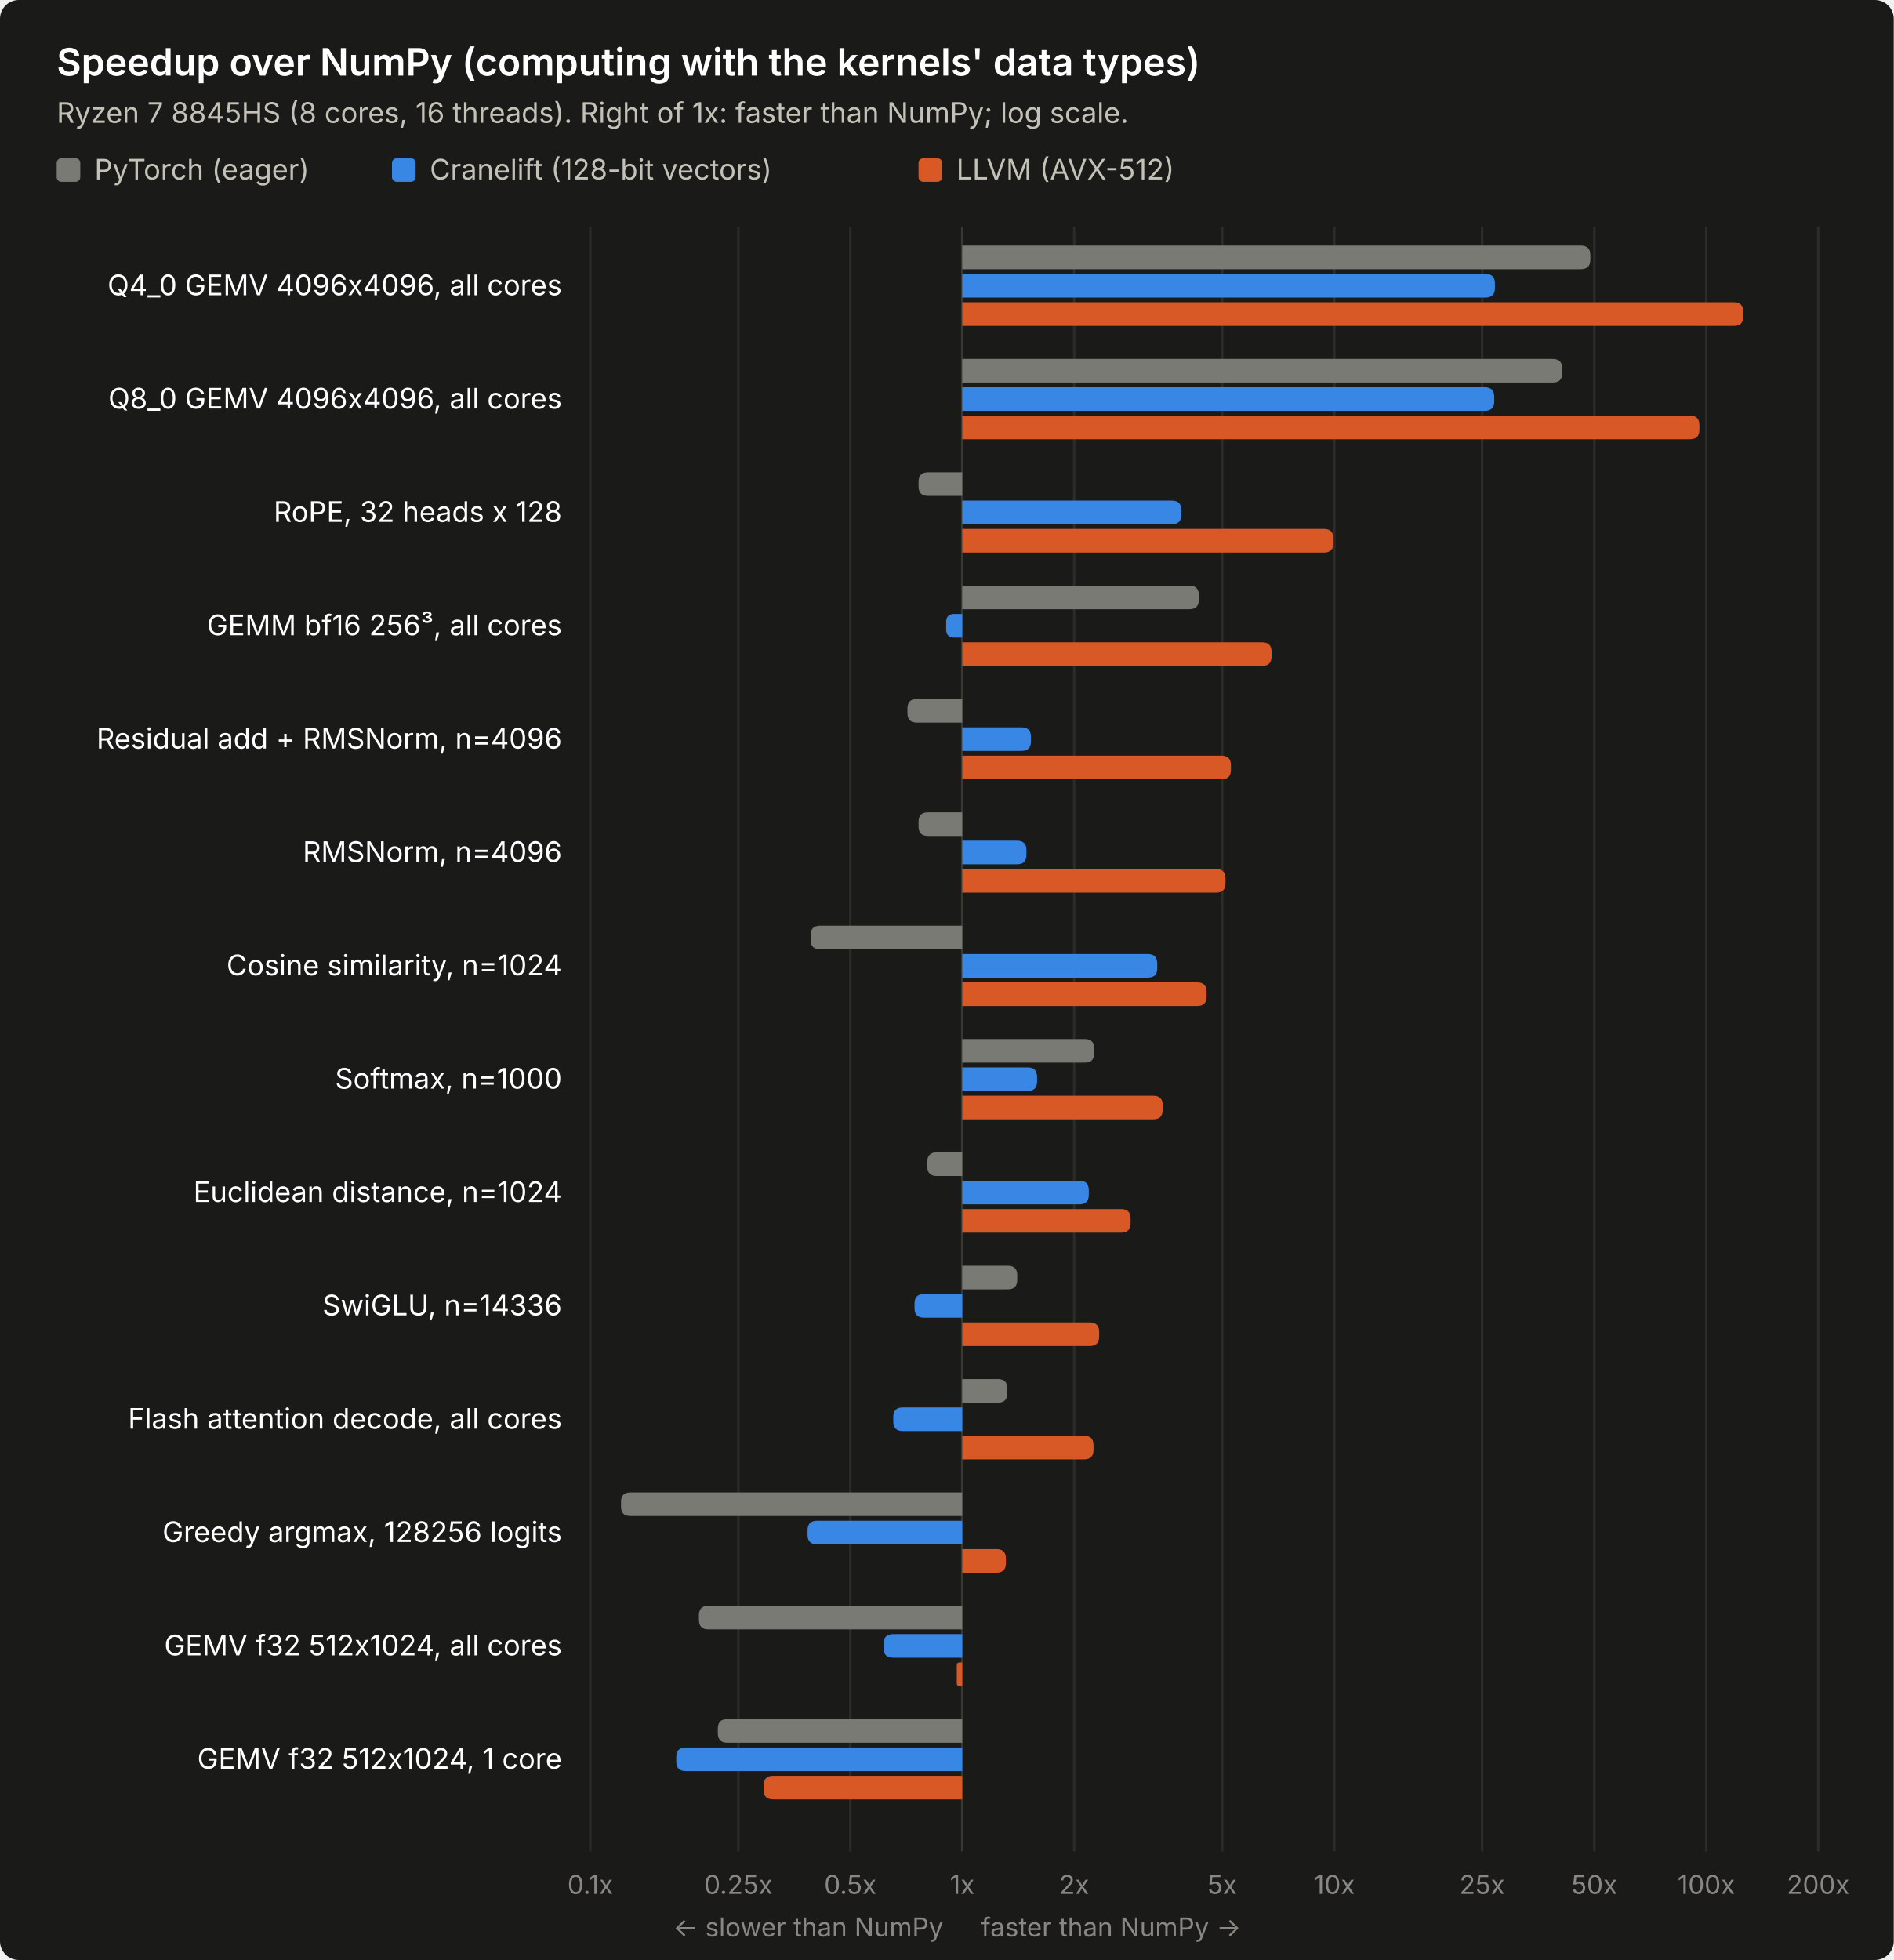
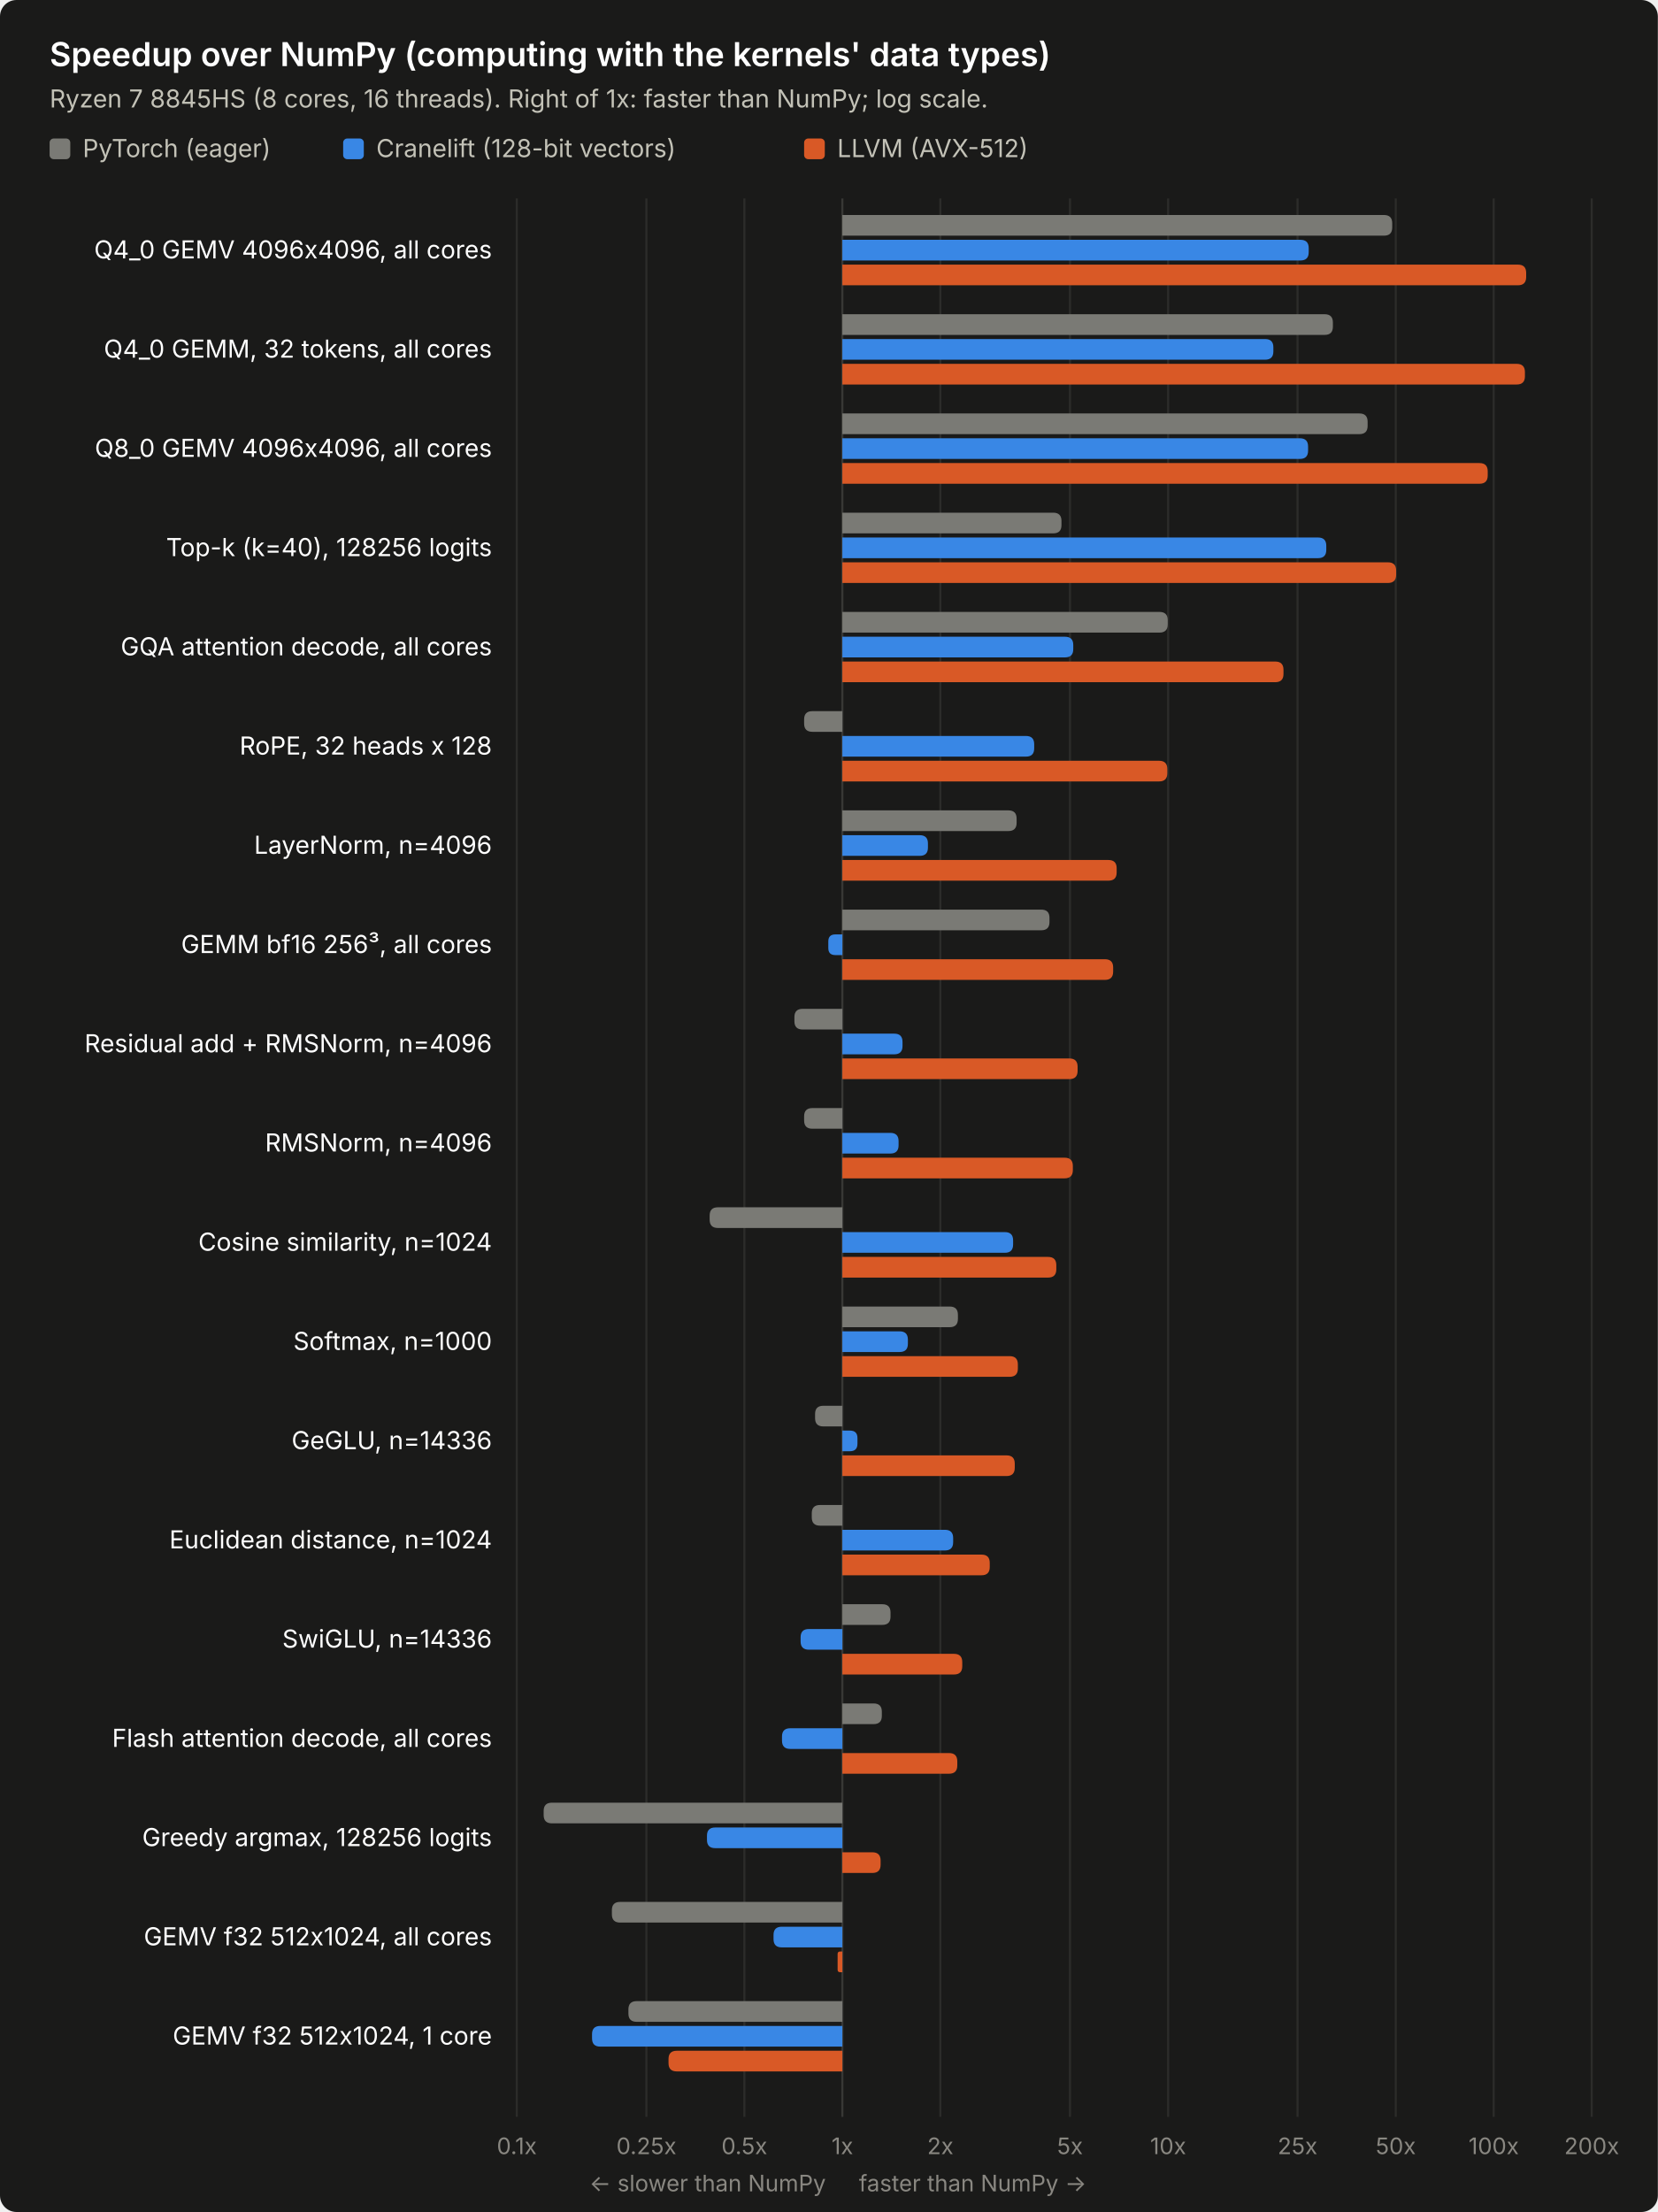
- <svg xmlns="http://www.w3.org/2000/svg" width="802" height="830" viewBox="0 0 802 830" font-family="system-ui, -apple-system, &quot;Segoe UI&quot;, sans-serif">
-   <rect width="802" height="830" rx="8" fill="#1a1a19" />
+ <svg xmlns="http://www.w3.org/2000/svg" width="802" height="1070" viewBox="0 0 802 1070" font-family="system-ui, -apple-system, &quot;Segoe UI&quot;, sans-serif">
+   <rect width="802" height="1070" rx="8" fill="#1a1a19" />
  <text x="24" y="32" font-size="16" font-weight="600" fill="#ffffff">Speedup over NumPy (computing with the kernels' data types)</text>
  <text x="24" y="52" font-size="12" fill="#c3c2b7">Ryzen 7 8845HS (8 cores, 16 threads). Right of 1x: faster than NumPy; log scale.</text>
  <rect x="24" y="67" width="10" height="10" rx="2" fill="#7a7a75" />
  <text x="40" y="76" font-size="12" fill="#c3c2b7">PyTorch (eager)</text>
  <rect x="166" y="67" width="10" height="10" rx="2" fill="#3987e5" />
  <text x="182" y="76" font-size="12" fill="#c3c2b7">Cranelift (128-bit vectors)</text>
  <rect x="389" y="67" width="10" height="10" rx="2" fill="#d95926" />
  <text x="405" y="76" font-size="12" fill="#c3c2b7">LLVM (AVX-512)</text>
-   <line x1="250.0" y1="96" x2="250.0" y2="784" stroke="#2c2c2a" stroke-width="1" />
-   <text x="250.0" y="802" font-size="11" text-anchor="middle" fill="#898781">0.1x</text>
-   <line x1="312.7" y1="96" x2="312.7" y2="784" stroke="#2c2c2a" stroke-width="1" />
-   <text x="312.7" y="802" font-size="11" text-anchor="middle" fill="#898781">0.25x</text>
-   <line x1="360.1" y1="96" x2="360.1" y2="784" stroke="#2c2c2a" stroke-width="1" />
-   <text x="360.1" y="802" font-size="11" text-anchor="middle" fill="#898781">0.5x</text>
-   <line x1="407.5" y1="96" x2="407.5" y2="784" stroke="#383835" stroke-width="1" />
-   <text x="407.5" y="802" font-size="11" text-anchor="middle" fill="#898781">1x</text>
-   <line x1="454.9" y1="96" x2="454.9" y2="784" stroke="#2c2c2a" stroke-width="1" />
-   <text x="454.9" y="802" font-size="11" text-anchor="middle" fill="#898781">2x</text>
-   <line x1="517.6" y1="96" x2="517.6" y2="784" stroke="#2c2c2a" stroke-width="1" />
-   <text x="517.6" y="802" font-size="11" text-anchor="middle" fill="#898781">5x</text>
-   <line x1="565.1" y1="96" x2="565.1" y2="784" stroke="#2c2c2a" stroke-width="1" />
-   <text x="565.1" y="802" font-size="11" text-anchor="middle" fill="#898781">10x</text>
-   <line x1="627.7" y1="96" x2="627.7" y2="784" stroke="#2c2c2a" stroke-width="1" />
-   <text x="627.7" y="802" font-size="11" text-anchor="middle" fill="#898781">25x</text>
-   <line x1="675.2" y1="96" x2="675.2" y2="784" stroke="#2c2c2a" stroke-width="1" />
-   <text x="675.2" y="802" font-size="11" text-anchor="middle" fill="#898781">50x</text>
-   <line x1="722.6" y1="96" x2="722.6" y2="784" stroke="#2c2c2a" stroke-width="1" />
-   <text x="722.6" y="802" font-size="11" text-anchor="middle" fill="#898781">100x</text>
-   <line x1="770.0" y1="96" x2="770.0" y2="784" stroke="#2c2c2a" stroke-width="1" />
-   <text x="770.0" y="802" font-size="11" text-anchor="middle" fill="#898781">200x</text>
-   <text x="399.5" y="820" font-size="11" text-anchor="end" fill="#898781">← slower than NumPy</text>
-   <text x="415.5" y="820" font-size="11" fill="#898781">faster than NumPy →</text>
+   <line x1="250.0" y1="96" x2="250.0" y2="1024" stroke="#2c2c2a" stroke-width="1" />
+   <text x="250.0" y="1042" font-size="11" text-anchor="middle" fill="#898781">0.1x</text>
+   <line x1="312.7" y1="96" x2="312.7" y2="1024" stroke="#2c2c2a" stroke-width="1" />
+   <text x="312.7" y="1042" font-size="11" text-anchor="middle" fill="#898781">0.25x</text>
+   <line x1="360.1" y1="96" x2="360.1" y2="1024" stroke="#2c2c2a" stroke-width="1" />
+   <text x="360.1" y="1042" font-size="11" text-anchor="middle" fill="#898781">0.5x</text>
+   <line x1="407.5" y1="96" x2="407.5" y2="1024" stroke="#383835" stroke-width="1" />
+   <text x="407.5" y="1042" font-size="11" text-anchor="middle" fill="#898781">1x</text>
+   <line x1="454.9" y1="96" x2="454.9" y2="1024" stroke="#2c2c2a" stroke-width="1" />
+   <text x="454.9" y="1042" font-size="11" text-anchor="middle" fill="#898781">2x</text>
+   <line x1="517.6" y1="96" x2="517.6" y2="1024" stroke="#2c2c2a" stroke-width="1" />
+   <text x="517.6" y="1042" font-size="11" text-anchor="middle" fill="#898781">5x</text>
+   <line x1="565.1" y1="96" x2="565.1" y2="1024" stroke="#2c2c2a" stroke-width="1" />
+   <text x="565.1" y="1042" font-size="11" text-anchor="middle" fill="#898781">10x</text>
+   <line x1="627.7" y1="96" x2="627.7" y2="1024" stroke="#2c2c2a" stroke-width="1" />
+   <text x="627.7" y="1042" font-size="11" text-anchor="middle" fill="#898781">25x</text>
+   <line x1="675.2" y1="96" x2="675.2" y2="1024" stroke="#2c2c2a" stroke-width="1" />
+   <text x="675.2" y="1042" font-size="11" text-anchor="middle" fill="#898781">50x</text>
+   <line x1="722.6" y1="96" x2="722.6" y2="1024" stroke="#2c2c2a" stroke-width="1" />
+   <text x="722.6" y="1042" font-size="11" text-anchor="middle" fill="#898781">100x</text>
+   <line x1="770.0" y1="96" x2="770.0" y2="1024" stroke="#2c2c2a" stroke-width="1" />
+   <text x="770.0" y="1042" font-size="11" text-anchor="middle" fill="#898781">200x</text>
+   <text x="399.5" y="1060" font-size="11" text-anchor="end" fill="#898781">← slower than NumPy</text>
+   <text x="415.5" y="1060" font-size="11" fill="#898781">faster than NumPy →</text>
  <text x="238" y="125.0" font-size="12" text-anchor="end" fill="#ffffff">Q4_0 GEMV 4096x4096, all cores</text>
  <path d="M407.5,104.0 H669.5 Q673.5,104.0 673.5,108.0 V110.0 Q673.5,114.0 669.5,114.0 H407.5 Z" fill="#7a7a75" />
  <path d="M407.5,116.0 H629.1 Q633.1,116.0 633.1,120.0 V122.0 Q633.1,126.0 629.1,126.0 H407.5 Z" fill="#3987e5" />
  <path d="M407.5,128.0 H734.3 Q738.3,128.0 738.3,132.0 V134.0 Q738.3,138.0 734.3,138.0 H407.5 Z" fill="#d95926" />
-   <text x="238" y="173.0" font-size="12" text-anchor="end" fill="#ffffff">Q8_0 GEMV 4096x4096, all cores</text>
-   <path d="M407.5,152.0 H657.6 Q661.6,152.0 661.6,156.0 V158.0 Q661.6,162.0 657.6,162.0 H407.5 Z" fill="#7a7a75" />
-   <path d="M407.5,164.0 H628.8 Q632.8,164.0 632.8,168.0 V170.0 Q632.8,174.0 628.8,174.0 H407.5 Z" fill="#3987e5" />
-   <path d="M407.5,176.0 H715.7 Q719.7,176.0 719.7,180.0 V182.0 Q719.7,186.0 715.7,186.0 H407.5 Z" fill="#d95926" />
-   <text x="238" y="221.0" font-size="12" text-anchor="end" fill="#ffffff">RoPE, 32 heads x 128</text>
-   <path d="M407.5,200.0 H393.0 Q389.0,200.0 389.0,204.0 V206.0 Q389.0,210.0 393.0,210.0 H407.5 Z" fill="#7a7a75" />
-   <path d="M407.5,212.0 H496.3 Q500.3,212.0 500.3,216.0 V218.0 Q500.3,222.0 496.3,222.0 H407.5 Z" fill="#3987e5" />
-   <path d="M407.5,224.0 H560.7 Q564.7,224.0 564.7,228.0 V230.0 Q564.7,234.0 560.7,234.0 H407.5 Z" fill="#d95926" />
-   <text x="238" y="269.0" font-size="12" text-anchor="end" fill="#ffffff">GEMM bf16 256³, all cores</text>
-   <path d="M407.5,248.0 H503.7 Q507.7,248.0 507.7,252.0 V254.0 Q507.7,258.0 503.7,258.0 H407.5 Z" fill="#7a7a75" />
-   <path d="M407.5,260.0 H404.1 Q400.7,260.0 400.7,263.4 V266.6 Q400.7,270.0 404.1,270.0 H407.5 Z" fill="#3987e5" />
-   <path d="M407.5,272.0 H534.5 Q538.5,272.0 538.5,276.0 V278.0 Q538.5,282.0 534.5,282.0 H407.5 Z" fill="#d95926" />
-   <text x="238" y="317.0" font-size="12" text-anchor="end" fill="#ffffff">Residual add + RMSNorm, n=4096</text>
-   <path d="M407.5,296.0 H388.3 Q384.3,296.0 384.3,300.0 V302.0 Q384.3,306.0 388.3,306.0 H407.5 Z" fill="#7a7a75" />
-   <path d="M407.5,308.0 H432.6 Q436.6,308.0 436.6,312.0 V314.0 Q436.6,318.0 432.6,318.0 H407.5 Z" fill="#3987e5" />
-   <path d="M407.5,320.0 H517.3 Q521.3,320.0 521.3,324.0 V326.0 Q521.3,330.0 517.3,330.0 H407.5 Z" fill="#d95926" />
-   <text x="238" y="365.0" font-size="12" text-anchor="end" fill="#ffffff">RMSNorm, n=4096</text>
+   <text x="238" y="173.0" font-size="12" text-anchor="end" fill="#ffffff">Q4_0 GEMM, 32 tokens, all cores</text>
+   <path d="M407.5,152.0 H640.8 Q644.8,152.0 644.8,156.0 V158.0 Q644.8,162.0 640.8,162.0 H407.5 Z" fill="#7a7a75" />
+   <path d="M407.5,164.0 H612.0 Q616.0,164.0 616.0,168.0 V170.0 Q616.0,174.0 612.0,174.0 H407.5 Z" fill="#3987e5" />
+   <path d="M407.5,176.0 H733.7 Q737.7,176.0 737.7,180.0 V182.0 Q737.7,186.0 733.7,186.0 H407.5 Z" fill="#d95926" />
+   <text x="238" y="221.0" font-size="12" text-anchor="end" fill="#ffffff">Q8_0 GEMV 4096x4096, all cores</text>
+   <path d="M407.5,200.0 H657.6 Q661.6,200.0 661.6,204.0 V206.0 Q661.6,210.0 657.6,210.0 H407.5 Z" fill="#7a7a75" />
+   <path d="M407.5,212.0 H628.8 Q632.8,212.0 632.8,216.0 V218.0 Q632.8,222.0 628.8,222.0 H407.5 Z" fill="#3987e5" />
+   <path d="M407.5,224.0 H715.7 Q719.7,224.0 719.7,228.0 V230.0 Q719.7,234.0 715.7,234.0 H407.5 Z" fill="#d95926" />
+   <text x="238" y="269.0" font-size="12" text-anchor="end" fill="#ffffff">Top-k (k=40), 128256 logits</text>
+   <path d="M407.5,248.0 H509.5 Q513.5,248.0 513.5,252.0 V254.0 Q513.5,258.0 509.5,258.0 H407.5 Z" fill="#7a7a75" />
+   <path d="M407.5,260.0 H637.6 Q641.6,260.0 641.6,264.0 V266.0 Q641.6,270.0 637.6,270.0 H407.5 Z" fill="#3987e5" />
+   <path d="M407.5,272.0 H671.4 Q675.4,272.0 675.4,276.0 V278.0 Q675.4,282.0 671.4,282.0 H407.5 Z" fill="#d95926" />
+   <text x="238" y="317.0" font-size="12" text-anchor="end" fill="#ffffff">GQA attention decode, all cores</text>
+   <path d="M407.5,296.0 H560.9 Q564.9,296.0 564.9,300.0 V302.0 Q564.9,306.0 560.9,306.0 H407.5 Z" fill="#7a7a75" />
+   <path d="M407.5,308.0 H515.2 Q519.2,308.0 519.2,312.0 V314.0 Q519.2,318.0 515.2,318.0 H407.5 Z" fill="#3987e5" />
+   <path d="M407.5,320.0 H616.9 Q620.9,320.0 620.9,324.0 V326.0 Q620.9,330.0 616.9,330.0 H407.5 Z" fill="#d95926" />
+   <text x="238" y="365.0" font-size="12" text-anchor="end" fill="#ffffff">RoPE, 32 heads x 128</text>
  <path d="M407.5,344.0 H393.0 Q389.0,344.0 389.0,348.0 V350.0 Q389.0,354.0 393.0,354.0 H407.5 Z" fill="#7a7a75" />
-   <path d="M407.5,356.0 H430.7 Q434.7,356.0 434.7,360.0 V362.0 Q434.7,366.0 430.7,366.0 H407.5 Z" fill="#3987e5" />
-   <path d="M407.5,368.0 H515.0 Q519.0,368.0 519.0,372.0 V374.0 Q519.0,378.0 515.0,378.0 H407.5 Z" fill="#d95926" />
-   <text x="238" y="413.0" font-size="12" text-anchor="end" fill="#ffffff">Cosine similarity, n=1024</text>
-   <path d="M407.5,392.0 H347.3 Q343.3,392.0 343.3,396.0 V398.0 Q343.3,402.0 347.3,402.0 H407.5 Z" fill="#7a7a75" />
-   <path d="M407.5,404.0 H486.1 Q490.1,404.0 490.1,408.0 V410.0 Q490.1,414.0 486.1,414.0 H407.5 Z" fill="#3987e5" />
-   <path d="M407.5,416.0 H507.0 Q511.0,416.0 511.0,420.0 V422.0 Q511.0,426.0 507.0,426.0 H407.5 Z" fill="#d95926" />
-   <text x="238" y="461.0" font-size="12" text-anchor="end" fill="#ffffff">Softmax, n=1000</text>
-   <path d="M407.5,440.0 H459.4 Q463.4,440.0 463.4,444.0 V446.0 Q463.4,450.0 459.4,450.0 H407.5 Z" fill="#7a7a75" />
-   <path d="M407.5,452.0 H435.2 Q439.2,452.0 439.2,456.0 V458.0 Q439.2,462.0 435.2,462.0 H407.5 Z" fill="#3987e5" />
-   <path d="M407.5,464.0 H488.4 Q492.4,464.0 492.4,468.0 V470.0 Q492.4,474.0 488.4,474.0 H407.5 Z" fill="#d95926" />
-   <text x="238" y="509.0" font-size="12" text-anchor="end" fill="#ffffff">Euclidean distance, n=1024</text>
-   <path d="M407.5,488.0 H396.7 Q392.7,488.0 392.7,492.0 V494.0 Q392.7,498.0 396.7,498.0 H407.5 Z" fill="#7a7a75" />
-   <path d="M407.5,500.0 H457.1 Q461.1,500.0 461.1,504.0 V506.0 Q461.1,510.0 457.1,510.0 H407.5 Z" fill="#3987e5" />
-   <path d="M407.5,512.0 H474.8 Q478.8,512.0 478.8,516.0 V518.0 Q478.8,522.0 474.8,522.0 H407.5 Z" fill="#d95926" />
-   <text x="238" y="557.0" font-size="12" text-anchor="end" fill="#ffffff">SwiGLU, n=14336</text>
-   <path d="M407.5,536.0 H426.8 Q430.8,536.0 430.8,540.0 V542.0 Q430.8,546.0 426.8,546.0 H407.5 Z" fill="#7a7a75" />
-   <path d="M407.5,548.0 H391.3 Q387.3,548.0 387.3,552.0 V554.0 Q387.3,558.0 391.3,558.0 H407.5 Z" fill="#3987e5" />
-   <path d="M407.5,560.0 H461.5 Q465.5,560.0 465.5,564.0 V566.0 Q465.5,570.0 461.5,570.0 H407.5 Z" fill="#d95926" />
-   <text x="238" y="605.0" font-size="12" text-anchor="end" fill="#ffffff">Flash attention decode, all cores</text>
-   <path d="M407.5,584.0 H422.6 Q426.6,584.0 426.6,588.0 V590.0 Q426.6,594.0 422.6,594.0 H407.5 Z" fill="#7a7a75" />
-   <path d="M407.5,596.0 H382.3 Q378.3,596.0 378.3,600.0 V602.0 Q378.3,606.0 382.3,606.0 H407.5 Z" fill="#3987e5" />
-   <path d="M407.5,608.0 H459.1 Q463.1,608.0 463.1,612.0 V614.0 Q463.1,618.0 459.1,618.0 H407.5 Z" fill="#d95926" />
-   <text x="238" y="653.0" font-size="12" text-anchor="end" fill="#ffffff">Greedy argmax, 128256 logits</text>
-   <path d="M407.5,632.0 H267.0 Q263.0,632.0 263.0,636.0 V638.0 Q263.0,642.0 267.0,642.0 H407.5 Z" fill="#7a7a75" />
-   <path d="M407.5,644.0 H346.0 Q342.0,644.0 342.0,648.0 V650.0 Q342.0,654.0 346.0,654.0 H407.5 Z" fill="#3987e5" />
-   <path d="M407.5,656.0 H422.0 Q426.0,656.0 426.0,660.0 V662.0 Q426.0,666.0 422.0,666.0 H407.5 Z" fill="#d95926" />
-   <text x="238" y="701.0" font-size="12" text-anchor="end" fill="#ffffff">GEMV f32 512x1024, all cores</text>
-   <path d="M407.5,680.0 H300.0 Q296.0,680.0 296.0,684.0 V686.0 Q296.0,690.0 300.0,690.0 H407.5 Z" fill="#7a7a75" />
-   <path d="M407.5,692.0 H378.2 Q374.2,692.0 374.2,696.0 V698.0 Q374.2,702.0 378.2,702.0 H407.5 Z" fill="#3987e5" />
-   <path d="M407.5,704.0 H406.4 Q405.2,704.0 405.2,705.2 V712.8 Q405.2,714.0 406.4,714.0 H407.5 Z" fill="#d95926" />
-   <text x="238" y="749.0" font-size="12" text-anchor="end" fill="#ffffff">GEMV f32 512x1024, 1 core</text>
-   <path d="M407.5,728.0 H308.0 Q304.0,728.0 304.0,732.0 V734.0 Q304.0,738.0 308.0,738.0 H407.5 Z" fill="#7a7a75" />
-   <path d="M407.5,740.0 H290.4 Q286.4,740.0 286.4,744.0 V746.0 Q286.4,750.0 290.4,750.0 H407.5 Z" fill="#3987e5" />
-   <path d="M407.5,752.0 H327.4 Q323.4,752.0 323.4,756.0 V758.0 Q323.4,762.0 327.4,762.0 H407.5 Z" fill="#d95926" />
+   <path d="M407.5,356.0 H496.3 Q500.3,356.0 500.3,360.0 V362.0 Q500.3,366.0 496.3,366.0 H407.5 Z" fill="#3987e5" />
+   <path d="M407.5,368.0 H560.7 Q564.7,368.0 564.7,372.0 V374.0 Q564.7,378.0 560.7,378.0 H407.5 Z" fill="#d95926" />
+   <text x="238" y="413.0" font-size="12" text-anchor="end" fill="#ffffff">LayerNorm, n=4096</text>
+   <path d="M407.5,392.0 H487.8 Q491.8,392.0 491.8,396.0 V398.0 Q491.8,402.0 487.8,402.0 H407.5 Z" fill="#7a7a75" />
+   <path d="M407.5,404.0 H444.9 Q448.9,404.0 448.9,408.0 V410.0 Q448.9,414.0 444.9,414.0 H407.5 Z" fill="#3987e5" />
+   <path d="M407.5,416.0 H536.2 Q540.2,416.0 540.2,420.0 V422.0 Q540.2,426.0 536.2,426.0 H407.5 Z" fill="#d95926" />
+   <text x="238" y="461.0" font-size="12" text-anchor="end" fill="#ffffff">GEMM bf16 256³, all cores</text>
+   <path d="M407.5,440.0 H503.7 Q507.7,440.0 507.7,444.0 V446.0 Q507.7,450.0 503.7,450.0 H407.5 Z" fill="#7a7a75" />
+   <path d="M407.5,452.0 H404.1 Q400.7,452.0 400.7,455.4 V458.6 Q400.7,462.0 404.1,462.0 H407.5 Z" fill="#3987e5" />
+   <path d="M407.5,464.0 H534.5 Q538.5,464.0 538.5,468.0 V470.0 Q538.5,474.0 534.5,474.0 H407.5 Z" fill="#d95926" />
+   <text x="238" y="509.0" font-size="12" text-anchor="end" fill="#ffffff">Residual add + RMSNorm, n=4096</text>
+   <path d="M407.5,488.0 H388.3 Q384.3,488.0 384.3,492.0 V494.0 Q384.3,498.0 388.3,498.0 H407.5 Z" fill="#7a7a75" />
+   <path d="M407.5,500.0 H432.6 Q436.6,500.0 436.6,504.0 V506.0 Q436.6,510.0 432.6,510.0 H407.5 Z" fill="#3987e5" />
+   <path d="M407.5,512.0 H517.3 Q521.3,512.0 521.3,516.0 V518.0 Q521.3,522.0 517.3,522.0 H407.5 Z" fill="#d95926" />
+   <text x="238" y="557.0" font-size="12" text-anchor="end" fill="#ffffff">RMSNorm, n=4096</text>
+   <path d="M407.5,536.0 H393.0 Q389.0,536.0 389.0,540.0 V542.0 Q389.0,546.0 393.0,546.0 H407.5 Z" fill="#7a7a75" />
+   <path d="M407.5,548.0 H430.7 Q434.7,548.0 434.7,552.0 V554.0 Q434.7,558.0 430.7,558.0 H407.5 Z" fill="#3987e5" />
+   <path d="M407.5,560.0 H515.0 Q519.0,560.0 519.0,564.0 V566.0 Q519.0,570.0 515.0,570.0 H407.5 Z" fill="#d95926" />
+   <text x="238" y="605.0" font-size="12" text-anchor="end" fill="#ffffff">Cosine similarity, n=1024</text>
+   <path d="M407.5,584.0 H347.3 Q343.3,584.0 343.3,588.0 V590.0 Q343.3,594.0 347.3,594.0 H407.5 Z" fill="#7a7a75" />
+   <path d="M407.5,596.0 H486.1 Q490.1,596.0 490.1,600.0 V602.0 Q490.1,606.0 486.1,606.0 H407.5 Z" fill="#3987e5" />
+   <path d="M407.5,608.0 H507.0 Q511.0,608.0 511.0,612.0 V614.0 Q511.0,618.0 507.0,618.0 H407.5 Z" fill="#d95926" />
+   <text x="238" y="653.0" font-size="12" text-anchor="end" fill="#ffffff">Softmax, n=1000</text>
+   <path d="M407.5,632.0 H459.4 Q463.4,632.0 463.4,636.0 V638.0 Q463.4,642.0 459.4,642.0 H407.5 Z" fill="#7a7a75" />
+   <path d="M407.5,644.0 H435.2 Q439.2,644.0 439.2,648.0 V650.0 Q439.2,654.0 435.2,654.0 H407.5 Z" fill="#3987e5" />
+   <path d="M407.5,656.0 H488.4 Q492.4,656.0 492.4,660.0 V662.0 Q492.4,666.0 488.4,666.0 H407.5 Z" fill="#d95926" />
+   <text x="238" y="701.0" font-size="12" text-anchor="end" fill="#ffffff">GeGLU, n=14336</text>
+   <path d="M407.5,680.0 H398.3 Q394.3,680.0 394.3,684.0 V686.0 Q394.3,690.0 398.3,690.0 H407.5 Z" fill="#7a7a75" />
+   <path d="M407.5,692.0 H411.1 Q414.8,692.0 414.8,695.6 V698.4 Q414.8,702.0 411.1,702.0 H407.5 Z" fill="#3987e5" />
+   <path d="M407.5,704.0 H486.9 Q490.9,704.0 490.9,708.0 V710.0 Q490.9,714.0 486.9,714.0 H407.5 Z" fill="#d95926" />
+   <text x="238" y="749.0" font-size="12" text-anchor="end" fill="#ffffff">Euclidean distance, n=1024</text>
+   <path d="M407.5,728.0 H396.7 Q392.7,728.0 392.7,732.0 V734.0 Q392.7,738.0 396.7,738.0 H407.5 Z" fill="#7a7a75" />
+   <path d="M407.5,740.0 H457.1 Q461.1,740.0 461.1,744.0 V746.0 Q461.1,750.0 457.1,750.0 H407.5 Z" fill="#3987e5" />
+   <path d="M407.5,752.0 H474.8 Q478.8,752.0 478.8,756.0 V758.0 Q478.8,762.0 474.8,762.0 H407.5 Z" fill="#d95926" />
+   <text x="238" y="797.0" font-size="12" text-anchor="end" fill="#ffffff">SwiGLU, n=14336</text>
+   <path d="M407.5,776.0 H426.8 Q430.8,776.0 430.8,780.0 V782.0 Q430.8,786.0 426.8,786.0 H407.5 Z" fill="#7a7a75" />
+   <path d="M407.5,788.0 H391.3 Q387.3,788.0 387.3,792.0 V794.0 Q387.3,798.0 391.3,798.0 H407.5 Z" fill="#3987e5" />
+   <path d="M407.5,800.0 H461.5 Q465.5,800.0 465.5,804.0 V806.0 Q465.5,810.0 461.5,810.0 H407.5 Z" fill="#d95926" />
+   <text x="238" y="845.0" font-size="12" text-anchor="end" fill="#ffffff">Flash attention decode, all cores</text>
+   <path d="M407.5,824.0 H422.6 Q426.6,824.0 426.6,828.0 V830.0 Q426.6,834.0 422.6,834.0 H407.5 Z" fill="#7a7a75" />
+   <path d="M407.5,836.0 H382.3 Q378.3,836.0 378.3,840.0 V842.0 Q378.3,846.0 382.3,846.0 H407.5 Z" fill="#3987e5" />
+   <path d="M407.5,848.0 H459.1 Q463.1,848.0 463.1,852.0 V854.0 Q463.1,858.0 459.1,858.0 H407.5 Z" fill="#d95926" />
+   <text x="238" y="893.0" font-size="12" text-anchor="end" fill="#ffffff">Greedy argmax, 128256 logits</text>
+   <path d="M407.5,872.0 H267.0 Q263.0,872.0 263.0,876.0 V878.0 Q263.0,882.0 267.0,882.0 H407.5 Z" fill="#7a7a75" />
+   <path d="M407.5,884.0 H346.0 Q342.0,884.0 342.0,888.0 V890.0 Q342.0,894.0 346.0,894.0 H407.5 Z" fill="#3987e5" />
+   <path d="M407.5,896.0 H422.0 Q426.0,896.0 426.0,900.0 V902.0 Q426.0,906.0 422.0,906.0 H407.5 Z" fill="#d95926" />
+   <text x="238" y="941.0" font-size="12" text-anchor="end" fill="#ffffff">GEMV f32 512x1024, all cores</text>
+   <path d="M407.5,920.0 H300.0 Q296.0,920.0 296.0,924.0 V926.0 Q296.0,930.0 300.0,930.0 H407.5 Z" fill="#7a7a75" />
+   <path d="M407.5,932.0 H378.2 Q374.2,932.0 374.2,936.0 V938.0 Q374.2,942.0 378.2,942.0 H407.5 Z" fill="#3987e5" />
+   <path d="M407.5,944.0 H406.4 Q405.2,944.0 405.2,945.2 V952.8 Q405.2,954.0 406.4,954.0 H407.5 Z" fill="#d95926" />
+   <text x="238" y="989.0" font-size="12" text-anchor="end" fill="#ffffff">GEMV f32 512x1024, 1 core</text>
+   <path d="M407.5,968.0 H308.0 Q304.0,968.0 304.0,972.0 V974.0 Q304.0,978.0 308.0,978.0 H407.5 Z" fill="#7a7a75" />
+   <path d="M407.5,980.0 H290.4 Q286.4,980.0 286.4,984.0 V986.0 Q286.4,990.0 290.4,990.0 H407.5 Z" fill="#3987e5" />
+   <path d="M407.5,992.0 H327.4 Q323.4,992.0 323.4,996.0 V998.0 Q323.4,1002.0 327.4,1002.0 H407.5 Z" fill="#d95926" />
</svg>
